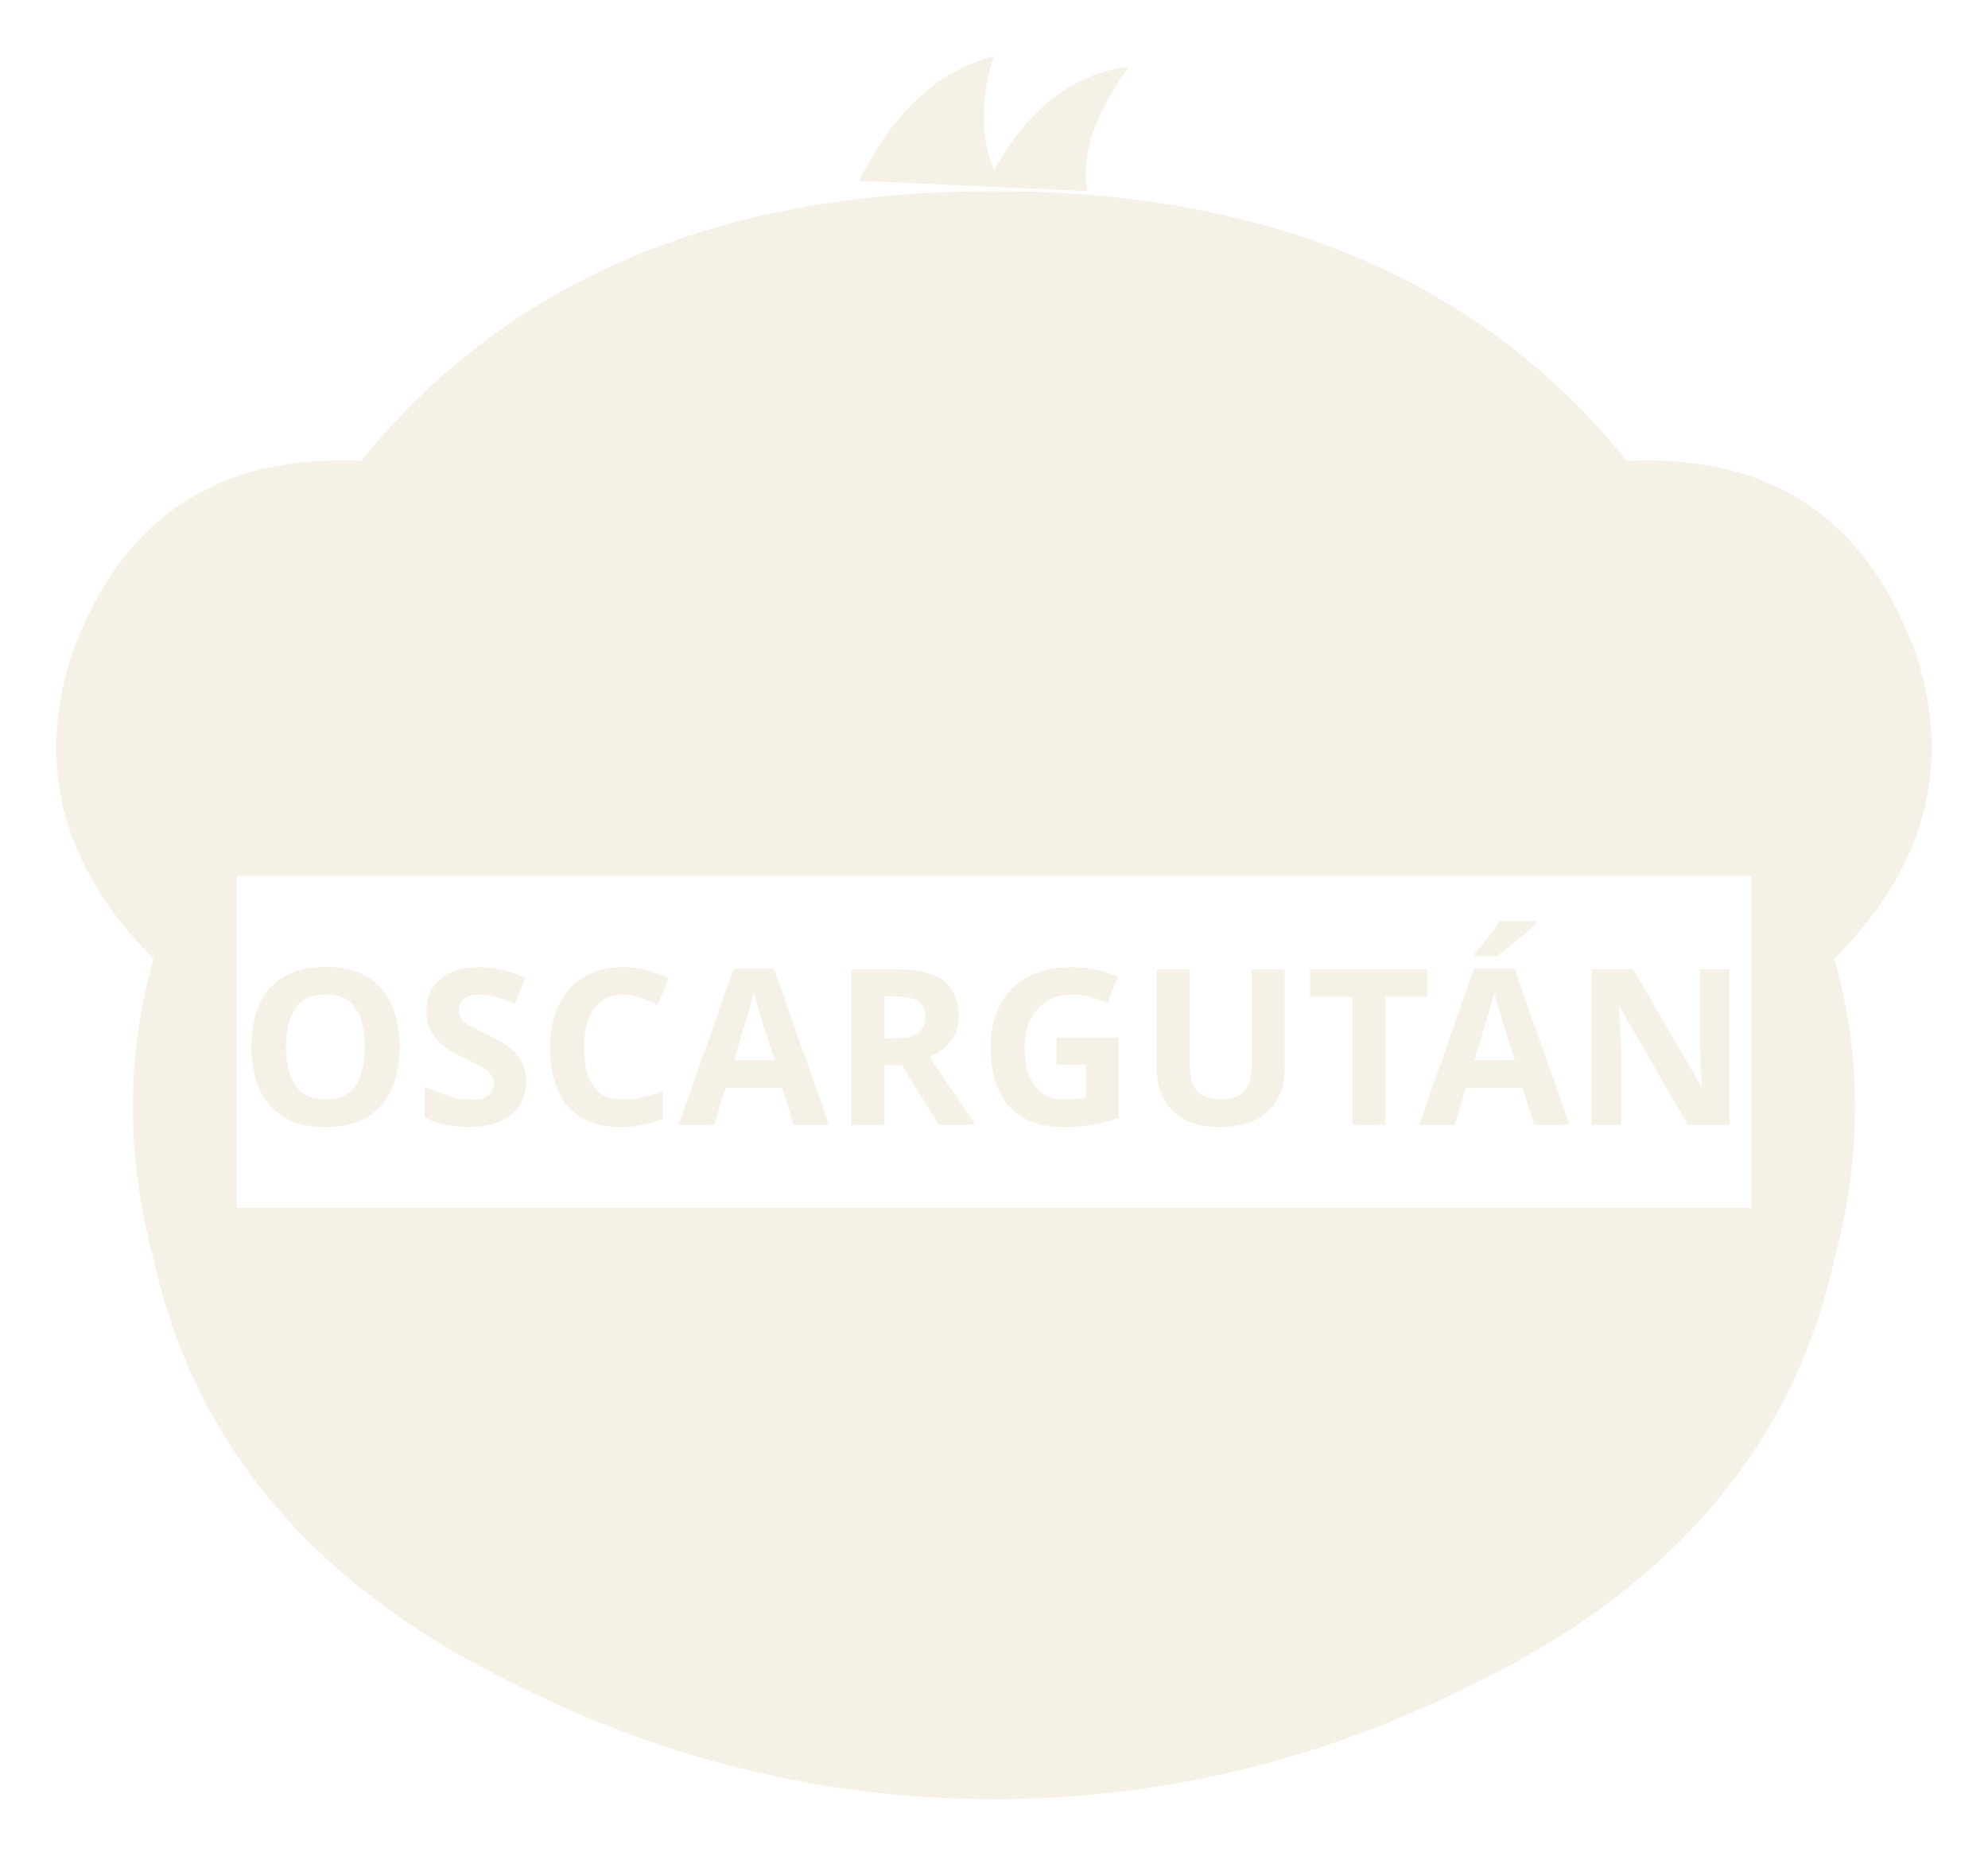
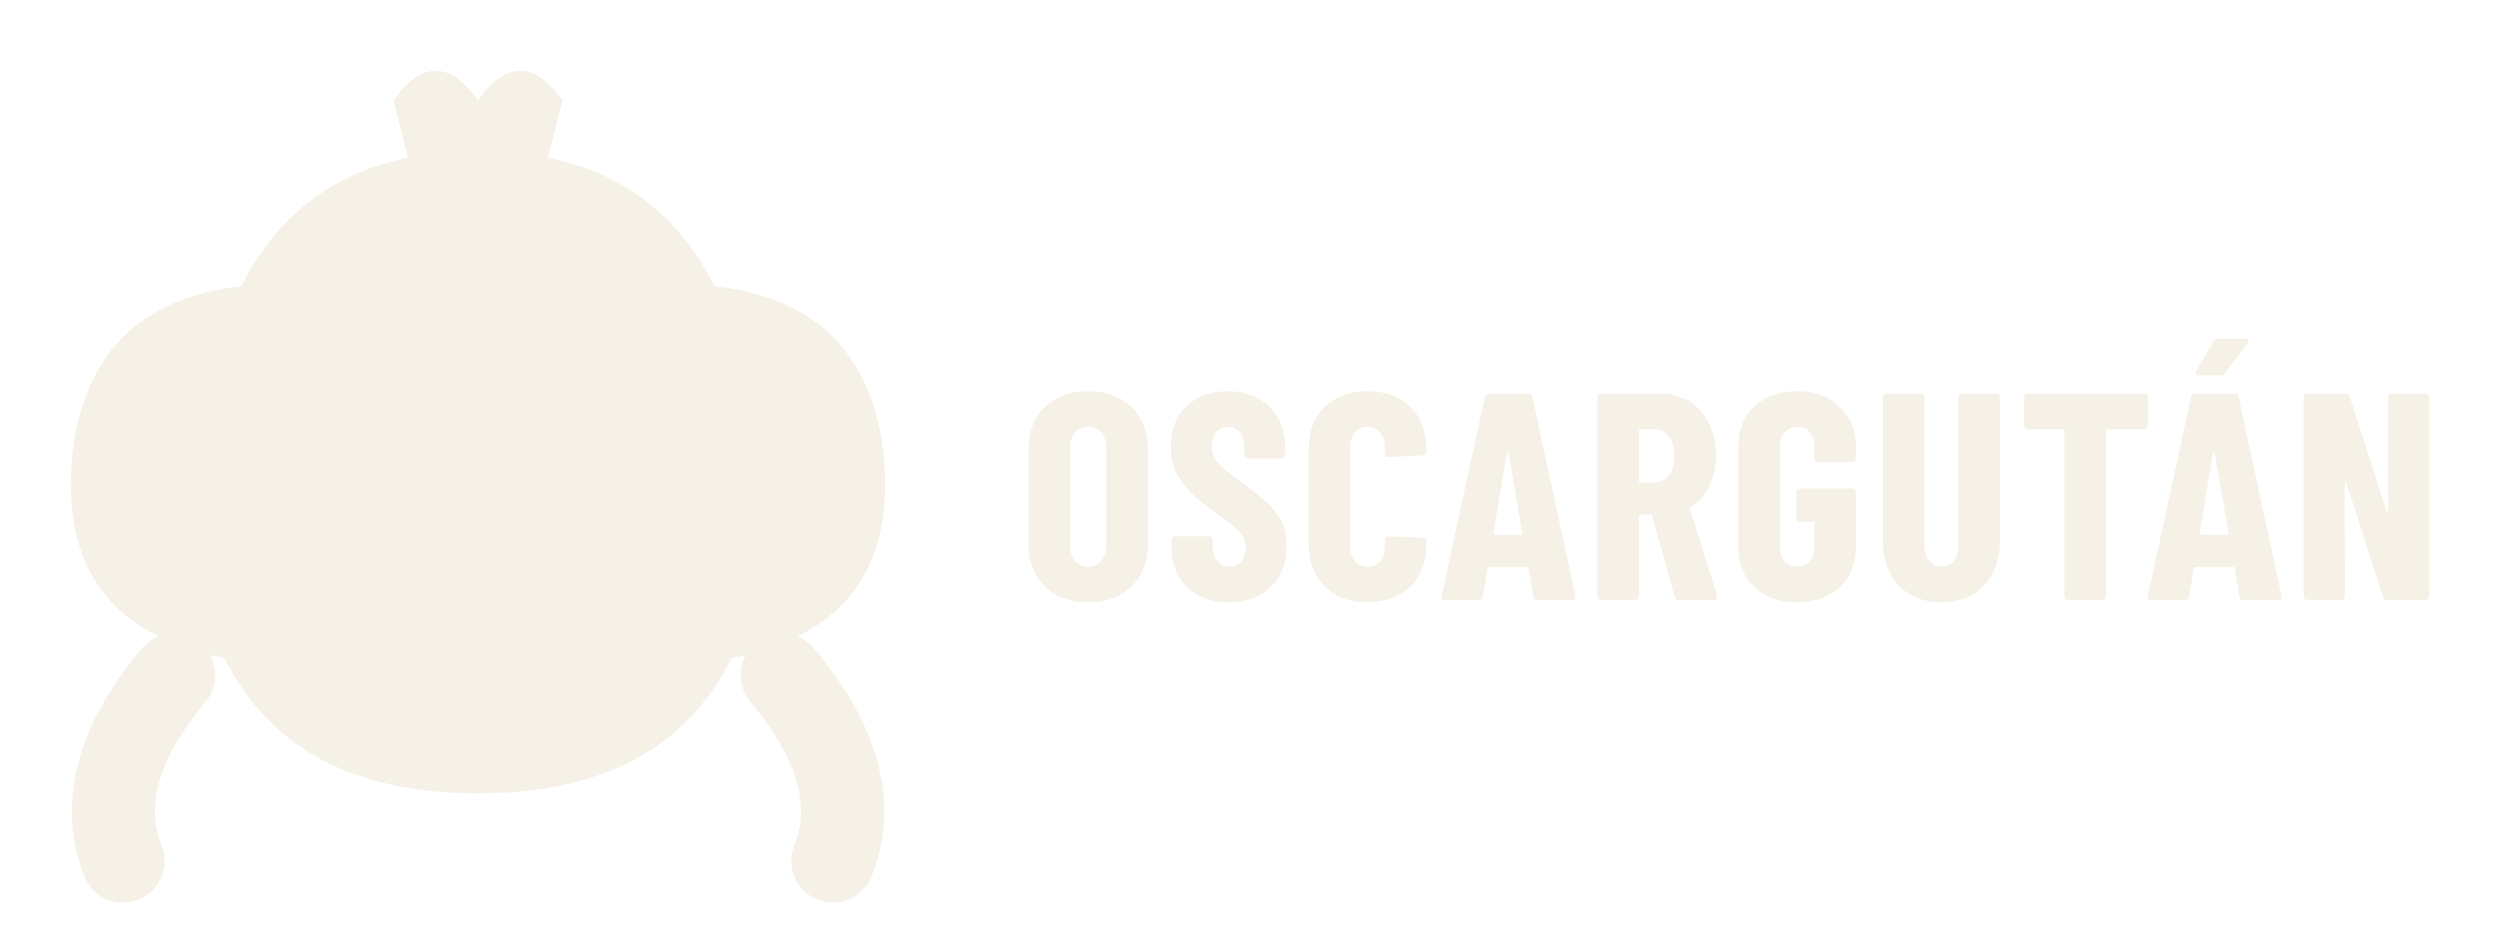
- <svg xmlns="http://www.w3.org/2000/svg" viewBox="38.38 19.15 383.25 357.69">
-   <g fill="#F6F1E6">
-     <path fill-rule="evenodd" d="M230 56       Q150 56 108 108 Q66 106 52 146 Q42 178 68 204 Q60 232 68 262 Q80 316 138 344 Q182 366 230 366 Q278 366 322 344 Q380 316 392 262 Q400 232 392 204 Q418 178 408 146 Q394 106 352 108 Q310 56 230 56 Z       M84 252 L376 252 L376 188 L84 188 Z" />
-     <path d="M204 54 Q214 34 230 30 Q226 42 230 52 Q240 34 256 32 Q246 46 248 56 Z" />
-     <text x="230" y="236" text-anchor="middle" font-family="Barlow Condensed, Arial Narrow, sans-serif" font-weight="700" font-size="42" letter-spacing="0.5">OSCARGUTÁN</text>
+ <svg xmlns="http://www.w3.org/2000/svg" viewBox="-5.64 0.95 254.39 94.81">
+   <g transform="translate(0 6) scale(0.86)">
+     <path fill="#F6F1E6" d="M50 12 q20 0 28 16 q18 2 20 20 q2 20 -18 24 q-8 16 -30 16 -22 0 -30 -16 Q0 68 2 48 Q4 30 22 28 Q30 12 50 12 Z" />
+     <path fill="#F6F1E6" d="M40 6 q5 -7 10 0 q5 -7 10 0 l-2 8 H42 Z" />
+     <g fill="none" stroke="#F6F1E6" stroke-width="9.84" stroke-linecap="round" stroke-linejoin="round">
+       <path d="M14 74 q-10 12 -6 22 M86 74 q10 12 6 22" />
+     </g>
  </g>
+   <path fill="#F6F1E6" d="M105.08 62.24Q102.32 62.24 100.67 60.62Q99.02 59 99.02 56.3L99.02 56.3L99.02 46.7Q99.02 44 100.67 42.38Q102.32 40.76 105.08 40.76L105.08 40.76Q107.84 40.76 109.505 42.38Q111.17 44 111.17 46.7L111.17 46.7L111.17 56.3Q111.17 59 109.505 60.62Q107.84 62.24 105.08 62.24L105.08 62.24M105.08 58.61Q105.92 58.61 106.43 58.025Q106.94 57.44 106.94 56.48L106.94 56.48L106.94 46.52Q106.94 45.56 106.43 44.975Q105.92 44.39 105.08 44.39L105.08 44.39Q104.24 44.39 103.745 44.975Q103.25 45.56 103.25 46.52L103.25 46.52L103.25 56.48Q103.25 57.44 103.745 58.025Q104.24 58.61 105.08 58.61L105.08 58.61" />
+   <path fill="#F6F1E6" transform="translate(0.500 0)" d="M118.91 62.24Q117.17 62.24 115.85 61.55Q114.53 60.86 113.81 59.615Q113.09 58.37 113.09 56.75L113.09 56.75L113.09 55.88Q113.09 55.73 113.195 55.625Q113.3 55.52 113.45 55.52L113.45 55.52L116.9 55.52Q117.05 55.52 117.155 55.625Q117.26 55.73 117.26 55.88L117.26 55.88L117.26 56.54Q117.26 57.47 117.74 58.04Q118.22 58.61 118.94 58.61L118.94 58.61Q119.66 58.61 120.14 58.07Q120.62 57.53 120.62 56.66L120.62 56.66Q120.62 55.76 120.02 55.115Q119.42 54.47 117.68 53.21L117.68 53.21Q116.18 52.13 115.25 51.29Q114.32 50.45 113.66 49.22Q113 47.99 113 46.37L113 46.37Q113 43.82 114.59 42.29Q116.18 40.76 118.79 40.76L118.79 40.76Q121.43 40.76 123.035 42.35Q124.64 43.94 124.64 46.52L124.64 46.52L124.64 47.24Q124.64 47.39 124.535 47.495Q124.43 47.6 124.28 47.6L124.28 47.6L120.83 47.6Q120.68 47.6 120.575 47.495Q120.47 47.39 120.47 47.24L120.47 47.24L120.47 46.43Q120.47 45.5 120.005 44.945Q119.54 44.39 118.79 44.39L118.79 44.39Q118.07 44.39 117.62 44.915Q117.17 45.44 117.17 46.37L117.17 46.37Q117.17 47.27 117.74 47.96Q118.31 48.65 119.99 49.88L119.99 49.88Q121.85 51.26 122.795 52.115Q123.74 52.97 124.265 54.005Q124.79 55.04 124.79 56.48L124.79 56.48Q124.79 59.12 123.17 60.68Q121.55 62.24 118.91 62.24L118.91 62.24" />
+   <path fill="#F6F1E6" transform="translate(1.000 0)" d="M132.5 62.24Q129.8 62.24 128.165 60.635Q126.53 59.03 126.53 56.33L126.53 56.33L126.53 46.61Q126.53 43.94 128.165 42.35Q129.8 40.76 132.5 40.76L132.5 40.76Q135.23 40.76 136.865 42.35Q138.5 43.94 138.5 46.61L138.5 46.61L138.5 46.94Q138.5 47.09 138.395 47.195Q138.29 47.3 138.14 47.3L138.14 47.3L134.63 47.45Q134.27 47.45 134.27 47.12L134.27 47.12L134.27 46.34Q134.27 45.47 133.79 44.93Q133.31 44.39 132.5 44.39L132.5 44.39Q131.72 44.39 131.24 44.93Q130.76 45.47 130.76 46.34L130.76 46.34L130.76 56.69Q130.76 57.56 131.24 58.085Q131.72 58.61 132.5 58.61L132.5 58.61Q133.31 58.61 133.79 58.085Q134.27 57.56 134.27 56.69L134.27 56.69L134.27 55.88Q134.27 55.73 134.375 55.625Q134.48 55.52 134.63 55.52L134.63 55.52L138.14 55.67Q138.29 55.67 138.395 55.775Q138.5 55.88 138.5 56.03L138.5 56.03L138.5 56.33Q138.5 59.03 136.85 60.635Q135.2 62.24 132.5 62.24L132.5 62.24" />
+   <path fill="#F6F1E6" transform="translate(1.500 0)" d="M149.27 62Q148.91 62 148.88 61.67L148.88 61.67L148.4 58.79Q148.4 58.64 148.22 58.64L148.22 58.64L144.41 58.64Q144.23 58.64 144.23 58.79L144.23 58.79L143.75 61.67Q143.72 62 143.36 62L143.36 62L139.85 62Q139.46 62 139.55 61.61L139.55 61.61L143.96 41.33Q144.02 41 144.35 41L144.35 41L148.4 41Q148.73 41 148.79 41.33L148.79 41.33L153.17 61.61L153.2 61.73Q153.2 62 152.87 62L152.87 62L149.27 62M144.83 55.22Q144.83 55.37 144.95 55.37L144.95 55.37L147.65 55.37Q147.8 55.37 147.77 55.22L147.77 55.22L146.36 47.03Q146.33 46.94 146.27 46.94Q146.21 46.94 146.18 47.03L146.18 47.03L144.83 55.22" />
+   <path fill="#F6F1E6" transform="translate(2.000 0)" d="M163.19 62Q162.86 62 162.77 61.7L162.77 61.7L160.46 53.42Q160.4 53.3 160.31 53.3L160.31 53.3L159.29 53.3Q159.14 53.3 159.14 53.45L159.14 53.45L159.14 61.64Q159.14 61.79 159.035 61.895Q158.93 62 158.78 62L158.78 62L155.27 62Q155.12 62 155.015 61.895Q154.91 61.79 154.91 61.64L154.91 61.64L154.91 41.36Q154.91 41.21 155.015 41.105Q155.12 41 155.27 41L155.27 41L161.33 41Q162.98 41 164.27 41.795Q165.56 42.59 166.265 44.03Q166.97 45.47 166.97 47.33L166.97 47.33Q166.97 49.1 166.295 50.45Q165.62 51.8 164.42 52.55L164.42 52.55Q164.36 52.58 164.33 52.625Q164.3 52.67 164.33 52.73L164.33 52.73L167.09 61.58L167.12 61.7Q167.12 62 166.79 62L166.79 62L163.19 62M159.29 44.63Q159.14 44.63 159.14 44.78L159.14 44.78L159.14 49.91Q159.14 50.06 159.29 50.06L159.29 50.06L160.64 50.06Q161.57 50.06 162.155 49.325Q162.74 48.59 162.74 47.36L162.74 47.36Q162.74 46.1 162.155 45.365Q161.57 44.63 160.64 44.63L160.64 44.63L159.29 44.63" />
+   <path fill="#F6F1E6" transform="translate(2.500 0)" d="M174.71 62.24Q172.01 62.24 170.375 60.695Q168.74 59.15 168.74 56.57L168.74 56.57L168.74 46.43Q168.74 43.85 170.375 42.305Q172.01 40.76 174.71 40.76L174.71 40.76Q177.41 40.76 179.06 42.32Q180.71 43.88 180.71 46.46L180.71 46.46L180.71 47.6Q180.71 47.75 180.605 47.855Q180.5 47.96 180.35 47.96L180.35 47.96L176.84 47.96Q176.69 47.96 176.585 47.855Q176.48 47.75 176.48 47.6L176.48 47.6L176.48 46.4Q176.48 45.5 176 44.945Q175.52 44.39 174.71 44.39L174.71 44.39Q173.93 44.39 173.45 44.945Q172.97 45.5 172.97 46.4L172.97 46.4L172.97 56.6Q172.97 57.5 173.45 58.055Q173.93 58.61 174.71 58.61L174.71 58.61Q175.52 58.61 176 58.055Q176.48 57.5 176.48 56.6L176.48 56.6L176.48 54.2Q176.48 54.05 176.33 54.05L176.33 54.05L175.01 54.05Q174.86 54.05 174.755 53.945Q174.65 53.84 174.65 53.69L174.65 53.69L174.65 51.02Q174.65 50.87 174.755 50.765Q174.86 50.66 175.01 50.66L175.01 50.66L180.35 50.66Q180.5 50.66 180.605 50.765Q180.71 50.87 180.71 51.02L180.71 51.02L180.71 56.57Q180.71 59.15 179.06 60.695Q177.41 62.24 174.71 62.24L174.71 62.24" />
+   <path fill="#F6F1E6" transform="translate(3.000 0)" d="M188.93 62.24Q186.23 62.24 184.595 60.545Q182.96 58.85 182.96 56.03L182.96 56.03L182.96 41.36Q182.96 41.21 183.065 41.105Q183.17 41 183.32 41L183.32 41L186.83 41Q186.98 41 187.085 41.105Q187.19 41.21 187.19 41.36L187.19 41.36L187.19 56.45Q187.19 57.41 187.67 58.01Q188.15 58.61 188.93 58.61L188.93 58.61Q189.71 58.61 190.175 58.01Q190.64 57.41 190.64 56.45L190.64 56.45L190.64 41.36Q190.64 41.21 190.745 41.105Q190.85 41 191 41L191 41L194.51 41Q194.66 41 194.765 41.105Q194.87 41.21 194.87 41.36L194.87 41.36L194.87 56.03Q194.87 58.85 193.235 60.545Q191.6 62.24 188.93 62.24L188.93 62.24" />
+   <path fill="#F6F1E6" transform="translate(3.500 0)" d="M209.06 41Q209.21 41 209.315 41.105Q209.42 41.21 209.42 41.36L209.42 41.36L209.42 44.27Q209.42 44.42 209.315 44.525Q209.21 44.63 209.06 44.63L209.06 44.63L205.31 44.63Q205.16 44.63 205.16 44.78L205.16 44.78L205.16 61.64Q205.16 61.79 205.055 61.895Q204.95 62 204.8 62L204.8 62L201.29 62Q201.14 62 201.035 61.895Q200.93 61.79 200.93 61.64L200.93 61.64L200.93 44.78Q200.93 44.63 200.78 44.63L200.78 44.63L197.18 44.63Q197.03 44.63 196.925 44.525Q196.82 44.42 196.82 44.27L196.82 44.27L196.82 41.36Q196.82 41.21 196.925 41.105Q197.03 41 197.18 41L197.18 41L209.06 41" />
+   <path fill="#F6F1E6" transform="translate(4.000 0)" d="M218.63 62Q218.27 62 218.24 61.67L218.24 61.67L217.76 58.79Q217.76 58.64 217.58 58.64L217.58 58.64L213.77 58.64Q213.59 58.64 213.59 58.79L213.59 58.79L213.11 61.67Q213.08 62 212.72 62L212.72 62L209.21 62Q208.82 62 208.91 61.61L208.91 61.61L213.32 41.33Q213.38 41 213.71 41L213.71 41L217.76 41Q218.09 41 218.15 41.33L218.15 41.33L222.53 61.61L222.56 61.73Q222.56 62 222.23 62L222.23 62L218.63 62M214.19 55.22Q214.19 55.37 214.31 55.37L214.31 55.37L217.01 55.37Q217.16 55.37 217.13 55.22L217.13 55.22L215.72 47.03Q215.69 46.94 215.63 46.94Q215.57 46.94 215.54 47.03L215.54 47.03L214.19 55.22M214.1 39.14Q213.89 39.14 213.8 39.02Q213.71 38.9 213.83 38.72L213.83 38.72L215.6 35.66Q215.72 35.42 216.05 35.42L216.05 35.42L218.84 35.42Q219.14 35.42 219.14 35.63L219.14 35.63Q219.14 35.72 219.05 35.87L219.05 35.87L216.74 38.93Q216.56 39.14 216.32 39.14L216.32 39.14L214.1 39.14" />
+   <path fill="#F6F1E6" transform="translate(4.500 0)" d="M232.85 41.36Q232.85 41.21 232.955 41.105Q233.06 41 233.21 41L233.21 41L236.69 41Q236.84 41 236.945 41.105Q237.05 41.21 237.05 41.36L237.05 41.36L237.05 61.64Q237.05 61.79 236.945 61.895Q236.84 62 236.69 62L236.69 62L232.73 62Q232.43 62 232.34 61.7L232.34 61.7L228.62 50.09Q228.59 50 228.515 50.015Q228.44 50.03 228.44 50.12L228.44 50.12L228.47 61.64Q228.47 61.79 228.365 61.895Q228.26 62 228.11 62L228.11 62L224.63 62Q224.48 62 224.375 61.895Q224.27 61.79 224.27 61.64L224.27 61.64L224.27 41.36Q224.27 41.21 224.375 41.105Q224.48 41 224.63 41L224.63 41L228.56 41Q228.86 41 228.95 41.3L228.95 41.3L232.7 52.91Q232.73 53 232.805 52.985Q232.88 52.97 232.88 52.88L232.88 52.88L232.85 41.36" />
</svg>
